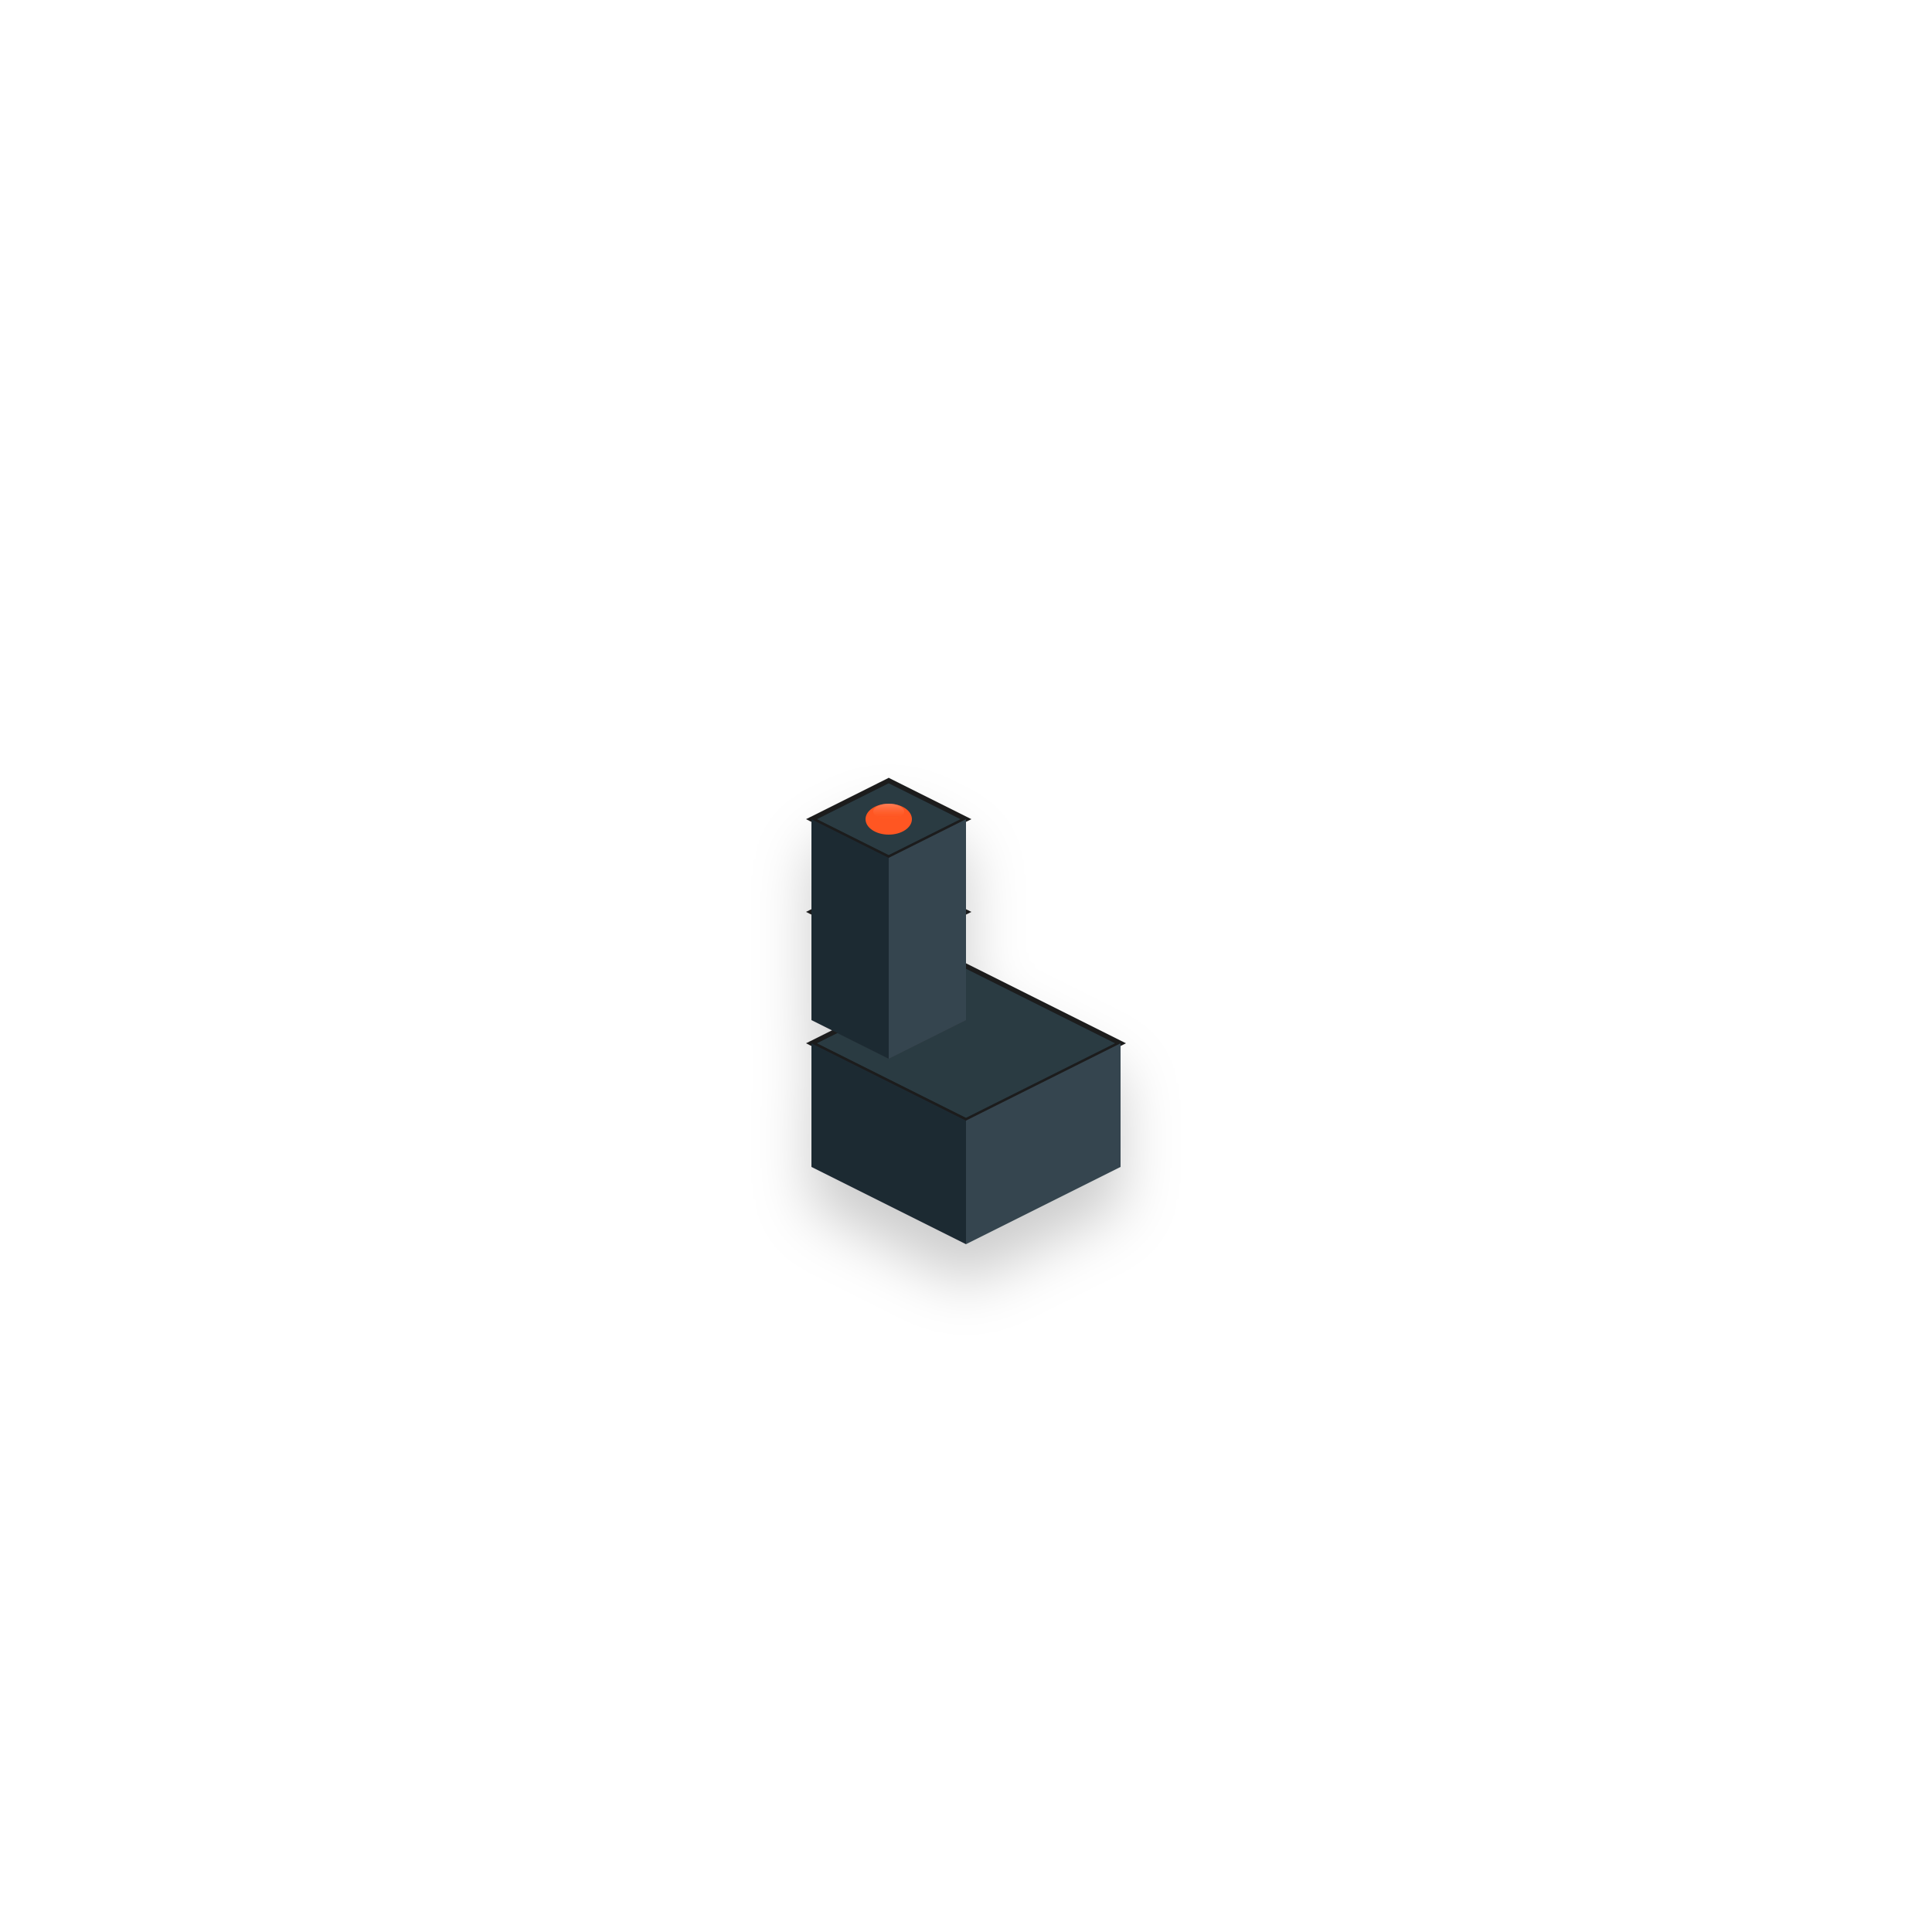
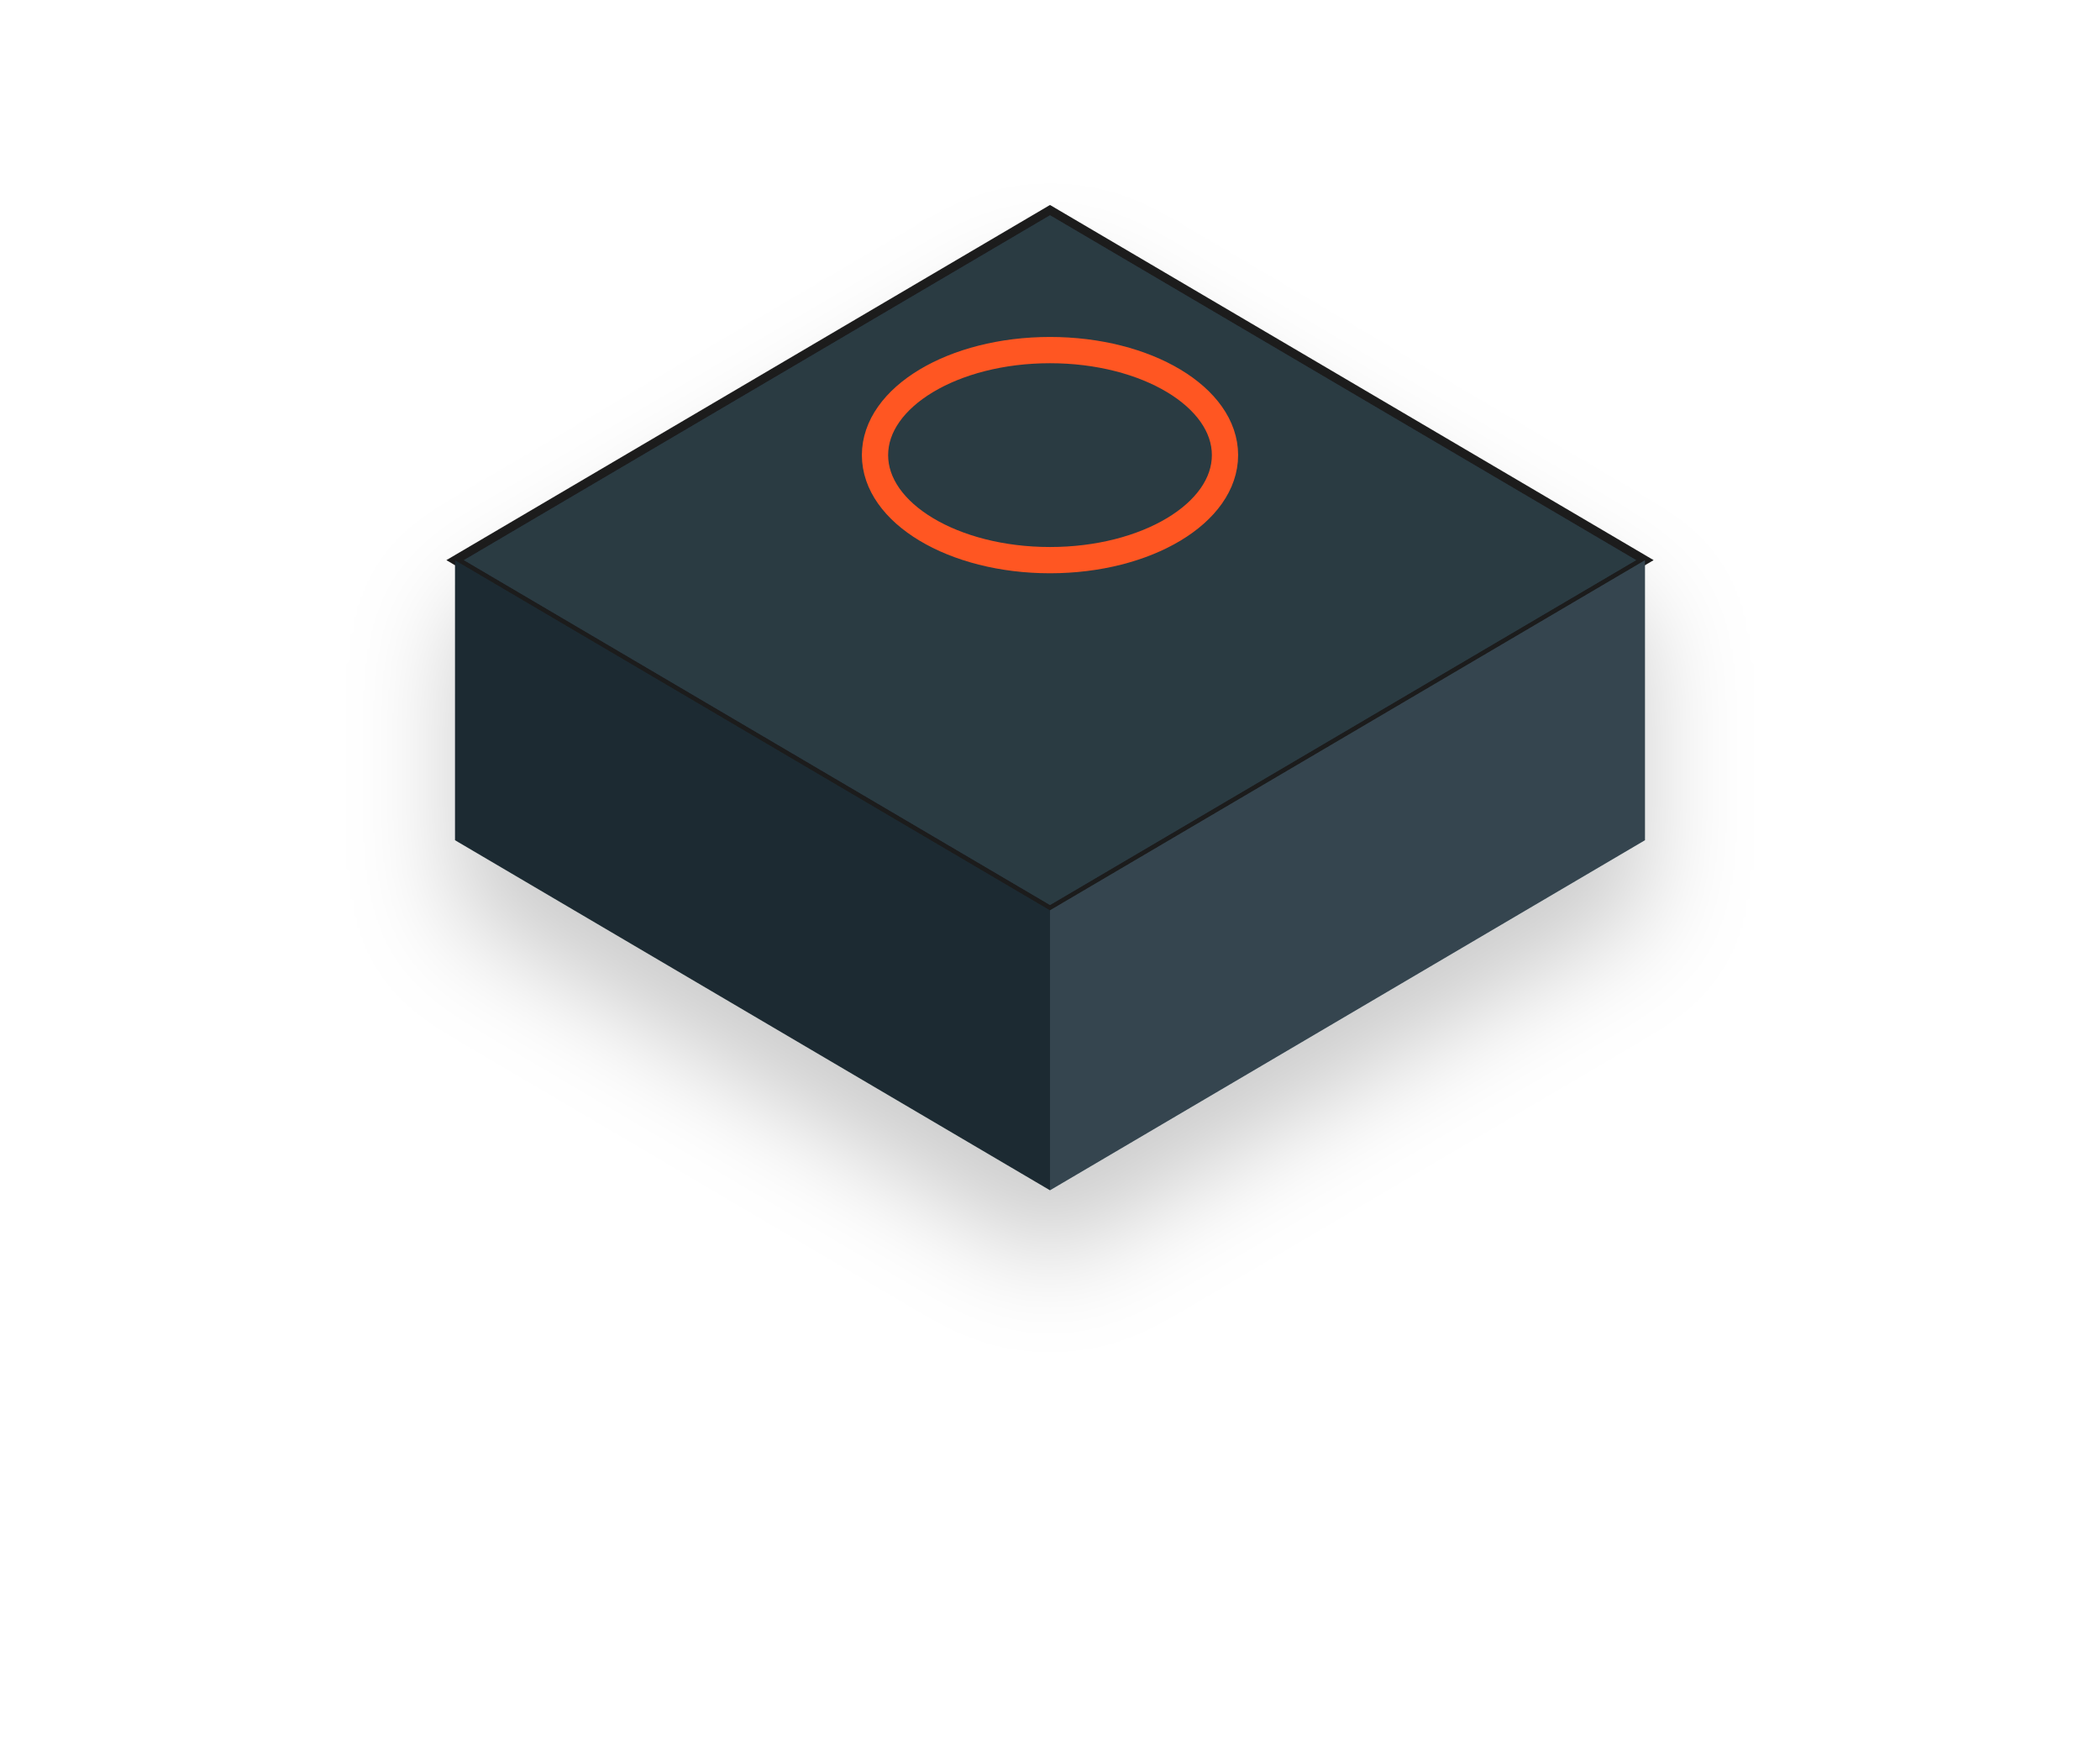
- <svg xmlns="http://www.w3.org/2000/svg" viewBox="0 0 200 200" width="120" height="120">
+ <svg xmlns="http://www.w3.org/2000/svg" viewBox="0 0 120 100" width="120" height="100">
  <defs>
    <filter id="softShadow" x="-50%" y="-50%" width="200%" height="200%">
      <feGaussianBlur in="SourceAlpha" stdDeviation="3" />
      <feOffset dx="0" dy="4" result="offsetblur" />
      <feComponentTransfer>
        <feFuncA type="linear" slope="0.2" />
      </feComponentTransfer>
      <feMerge>
        <feMergeNode />
        <feMergeNode in="SourceGraphic" />
      </feMerge>
    </filter>
-     <linearGradient id="studGloss" x1="0%" y1="0%" x2="0%" y2="100%">
-       <stop offset="0%" style="stop-color:#FFAB91;stop-opacity:0.8" />
-       <stop offset="100%" style="stop-color:#FF5722;stop-opacity:0" />
-     </linearGradient>
  </defs>
-   <g transform="translate(100, 100)" filter="url(#softShadow)">
-     <path d="M-16,8 L0,16 L16,8 L0,0 Z" fill="#2B3A42" stroke="#1A1A1A" stroke-width="0.5" />
-     <path d="M-16,8 L0,16 L0,28.8 L-16,20.8 Z" fill="#1F2A30" />
-     <path d="M16,8 L0,16 L0,28.8 L16,20.8 Z" fill="#36454F" />
-     <g transform="translate(-8, -9.6)">
-       <path d="M-8,4 L0,8 L8,4 L0,0 Z" fill="#2B3A42" stroke="#1A1A1A" stroke-width="0.5" />
-       <path d="M-8,4 L0,8 L0,19.2 L-8,15.2 Z" fill="#1F2A30" />
-       <path d="M8,4 L0,8 L0,19.2 L8,15.2 Z" fill="#36454F" />
-     </g>
-     <g transform="translate(-8, -19.2)">
-       <path d="M-8,4 L0,8 L8,4 L0,0 Z" fill="#2B3A42" stroke="#1A1A1A" stroke-width="0.5" />
-       <path d="M-8,4 L0,8 L0,19.2 L-8,15.2 Z" fill="#1F2A30" />
-       <path d="M8,4 L0,8 L0,19.2 L8,15.2 Z" fill="#36454F" />
-       <ellipse cx="0" cy="4" rx="2.4" ry="1.6" fill="#FF5722" />
-       <ellipse cx="0" cy="3.2" rx="1.6" ry="0.8" fill="url(#studGloss)" opacity="0.6" />
-     </g>
+   <g transform="translate(60, 32)" filter="url(#softShadow)">
+     <path d="M0,-20 L34,0 L0,20 L-34,0 Z" fill="#2B3A42" stroke="#1A1A1A" stroke-width="0.5" />
+     <path d="M-34,0 L0,20 L0,36 L-34,16 Z" fill="#1F2A30" />
+     <path d="M34,0 L0,20 L0,36 L34,16 Z" fill="#36454F" />
+     <ellipse cx="0" cy="-6" rx="10" ry="6" fill="none" stroke="#FF5722" stroke-width="1.5" />
  </g>
</svg>
